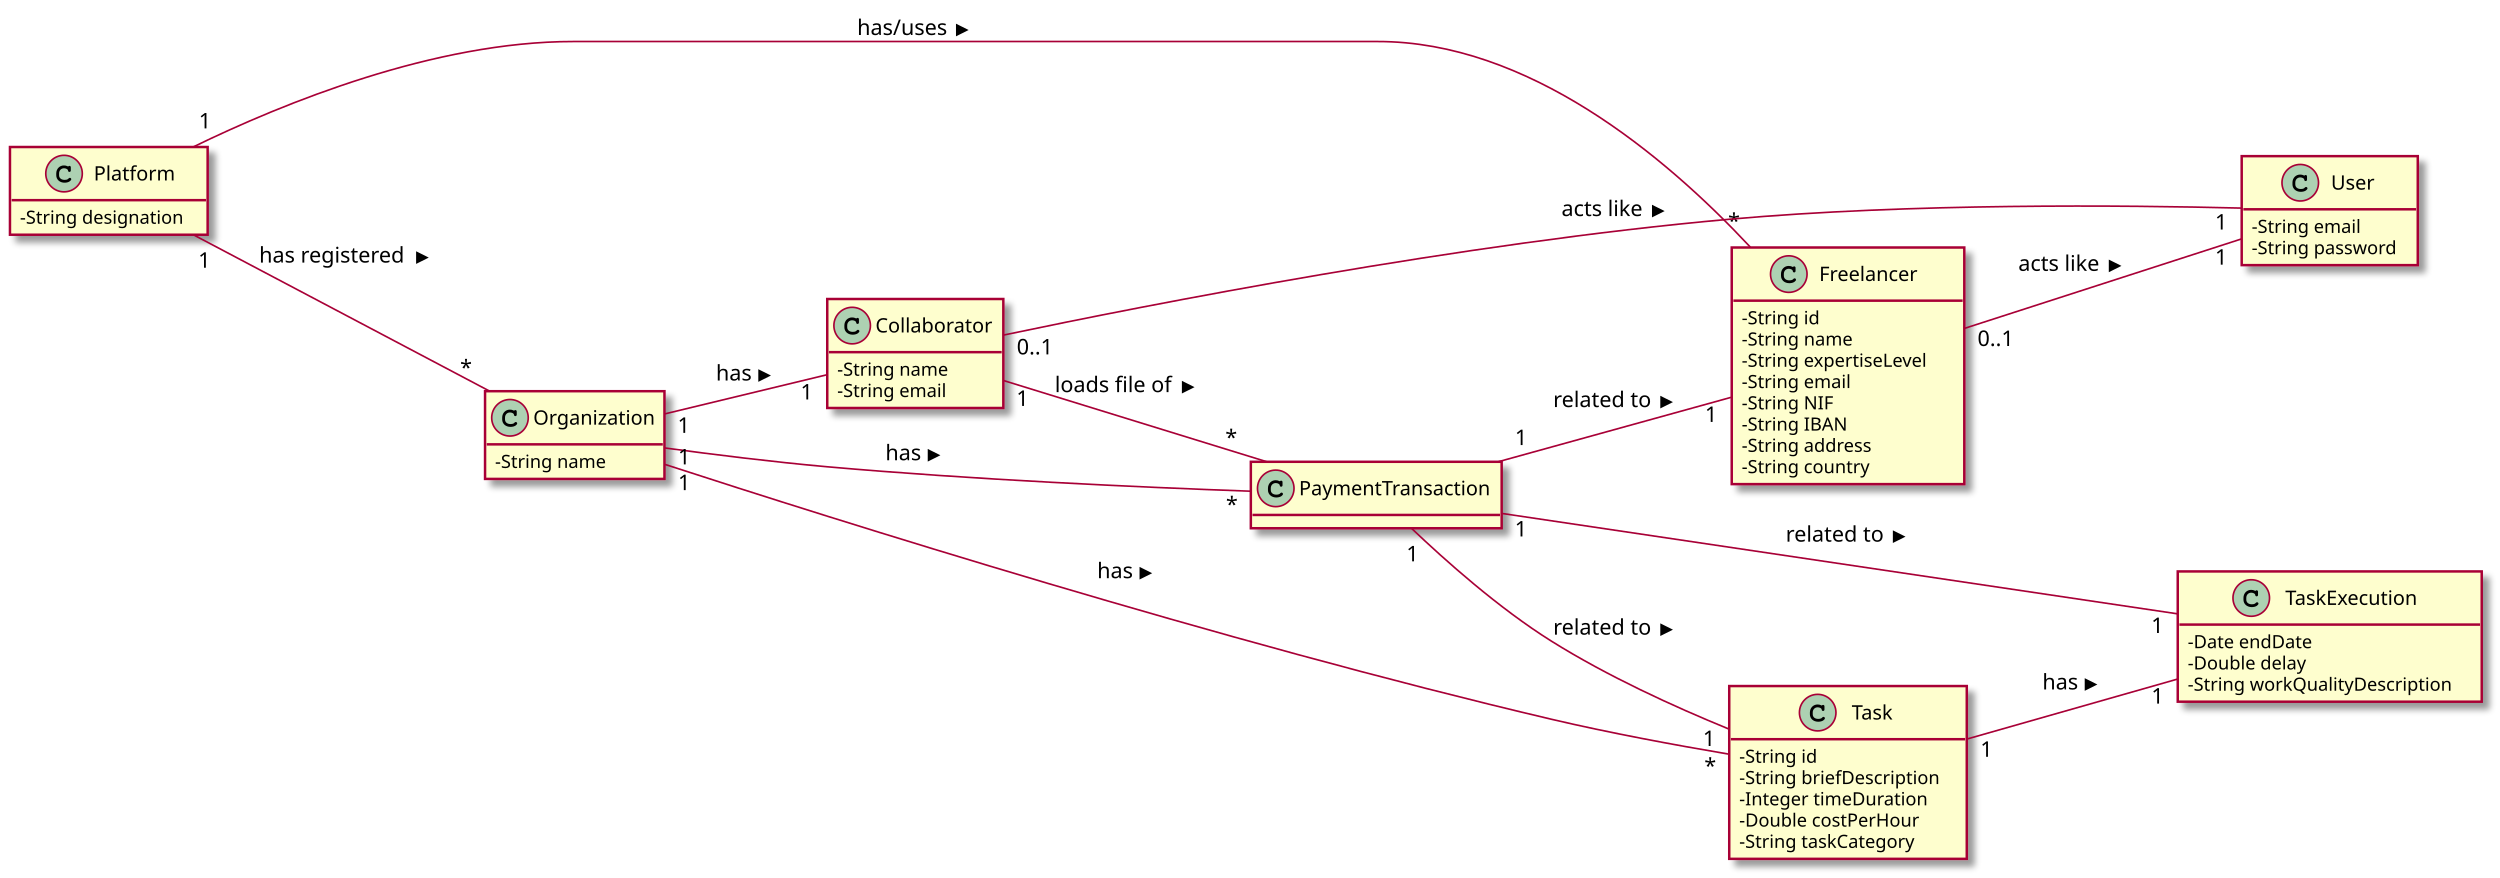
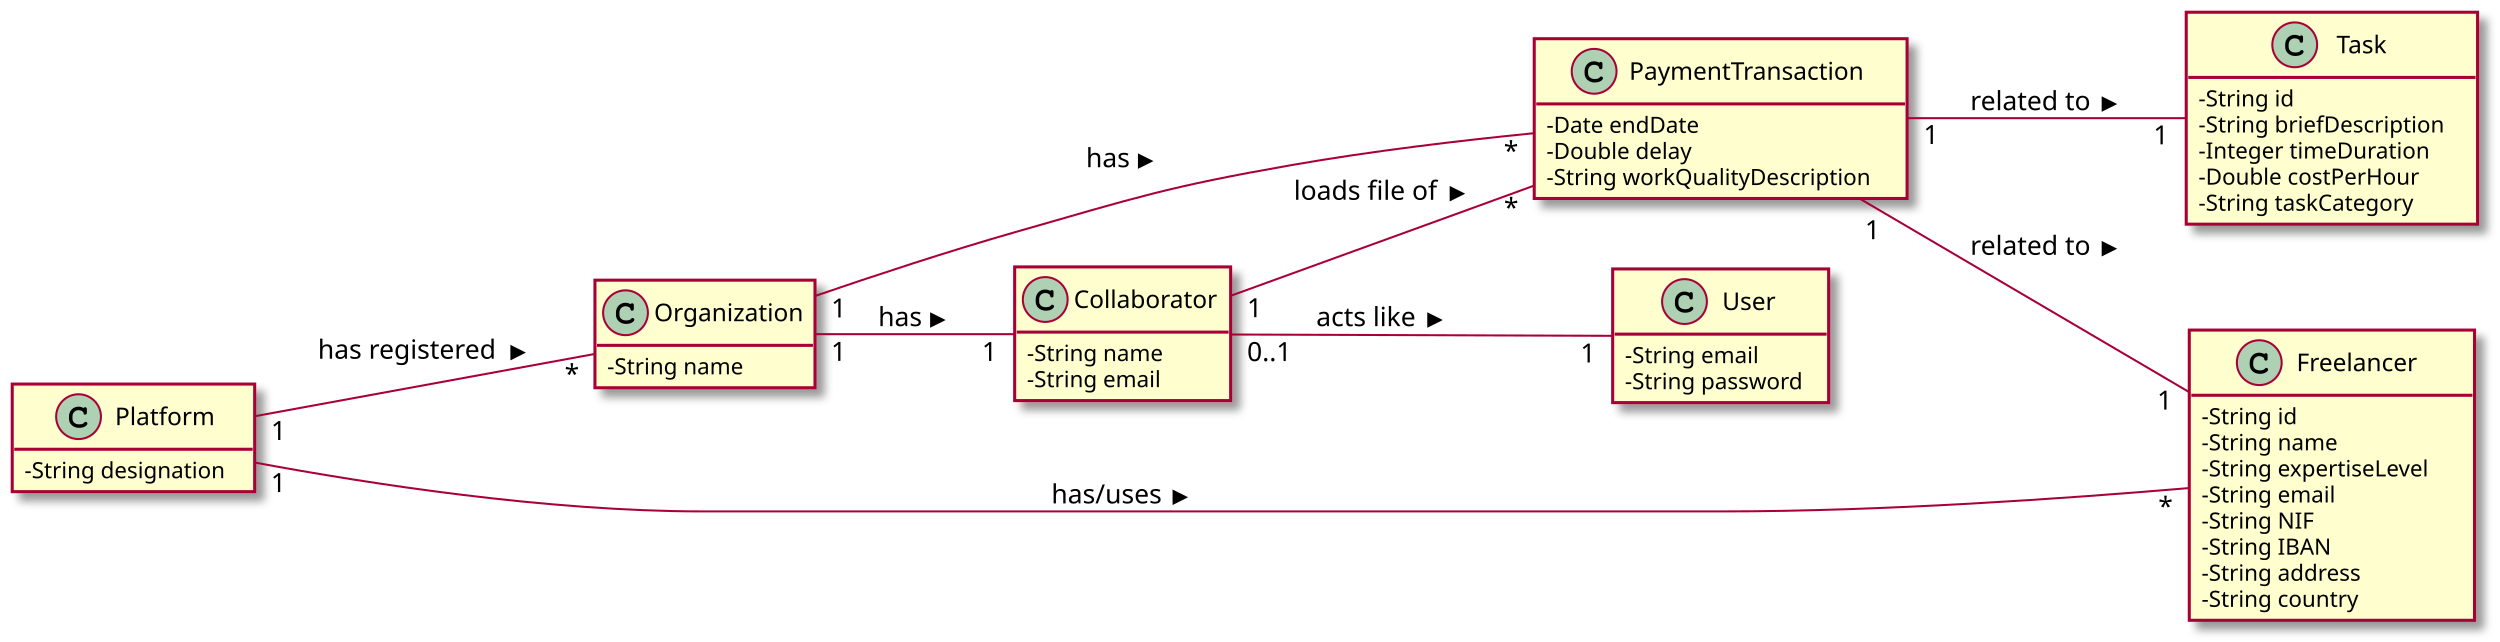
- <svg xmlns="http://www.w3.org/2000/svg" contentScriptType="application/ecmascript" contentStyleType="text/css" height="528px" preserveAspectRatio="none" style="width:1505px;height:528px;" version="1.1" viewBox="0 0 1505 528" width="1505px" zoomAndPan="magnify">
+ <svg xmlns="http://www.w3.org/2000/svg" contentScriptType="application/ecmascript" contentStyleType="text/css" height="315px" preserveAspectRatio="none" style="width:1227px;height:315px;" version="1.1" viewBox="0 0 1227 315" width="1227px" zoomAndPan="magnify">
  <defs>
-     <filter height="300%" id="f61imd6grebjj" width="300%" x="-1" y="-1">
+     <filter height="300%" id="fyzm5x96zbvoa" width="300%" x="-1" y="-1">
      <feGaussianBlur result="blurOut" stdDeviation="2.0" />
      <feColorMatrix in="blurOut" result="blurOut2" type="matrix" values="0 0 0 0 0 0 0 0 0 0 0 0 0 0 0 0 0 0 .4 0" />
      <feOffset dx="4.0" dy="4.0" in="blurOut2" result="blurOut3" />
      <feBlend in="SourceGraphic" in2="blurOut3" mode="normal" />
    </filter>
  </defs>
  <g>
-     <rect fill="#FEFECE" filter="url(#f61imd6grebjj)" height="52.805" id="Platform" style="stroke: #A80036; stroke-width: 1.5;" width="119" x="6" y="88.5" />
-     <ellipse cx="38.55" cy="104.5" fill="#ADD1B2" rx="11" ry="11" style="stroke: #A80036; stroke-width: 1.0;" />
-     <path d="M40.894,100.172 C39.956,99.734 39.362,99.594 38.487,99.594 C35.862,99.594 33.862,101.672 33.862,104.391 L33.862,105.516 C33.862,108.094 35.972,109.984 38.862,109.984 C40.081,109.984 41.237,109.688 41.987,109.141 C42.566,108.734 42.894,108.281 42.894,107.891 C42.894,107.438 42.503,107.047 42.034,107.047 C41.816,107.047 41.612,107.125 41.425,107.312 C40.972,107.797 40.972,107.797 40.784,107.891 C40.362,108.156 39.675,108.281 38.909,108.281 C36.862,108.281 35.566,107.188 35.566,105.484 L35.566,104.391 C35.566,102.609 36.816,101.297 38.55,101.297 C39.128,101.297 39.737,101.453 40.206,101.703 C40.691,101.984 40.862,102.203 40.956,102.609 C41.019,103.016 41.05,103.141 41.191,103.266 C41.331,103.406 41.566,103.516 41.784,103.516 C42.05,103.516 42.316,103.375 42.487,103.156 C42.597,103 42.628,102.812 42.628,102.391 L42.628,100.969 C42.628,100.531 42.612,100.406 42.519,100.25 C42.362,99.984 42.081,99.844 41.784,99.844 C41.487,99.844 41.284,99.938 41.066,100.25 L40.894,100.172 Z " />
-     <text fill="#000000" font-family="sans-serif" font-size="12" lengthAdjust="spacingAndGlyphs" textLength="48" x="56.45" y="108.654">Platform</text>
-     <line style="stroke: #A80036; stroke-width: 1.5;" x1="7" x2="124" y1="120.5" y2="120.5" />
-     <text fill="#000000" font-family="sans-serif" font-size="11" lengthAdjust="spacingAndGlyphs" textLength="107" x="12" y="134.71">-String designation</text>
-     <rect fill="#FEFECE" filter="url(#f61imd6grebjj)" height="52.805" id="Organization" style="stroke: #A80036; stroke-width: 1.5;" width="108" x="292" y="235.5" />
-     <ellipse cx="307" cy="251.5" fill="#ADD1B2" rx="11" ry="11" style="stroke: #A80036; stroke-width: 1.0;" />
-     <path d="M309.344,247.172 C308.406,246.734 307.812,246.594 306.938,246.594 C304.312,246.594 302.312,248.672 302.312,251.391 L302.312,252.516 C302.312,255.094 304.422,256.984 307.312,256.984 C308.531,256.984 309.688,256.688 310.438,256.141 C311.016,255.734 311.344,255.281 311.344,254.891 C311.344,254.438 310.953,254.047 310.484,254.047 C310.266,254.047 310.062,254.125 309.875,254.312 C309.422,254.797 309.422,254.797 309.234,254.891 C308.812,255.156 308.125,255.281 307.359,255.281 C305.312,255.281 304.016,254.188 304.016,252.484 L304.016,251.391 C304.016,249.609 305.266,248.297 307,248.297 C307.578,248.297 308.188,248.453 308.656,248.703 C309.141,248.984 309.312,249.203 309.406,249.609 C309.469,250.016 309.5,250.141 309.641,250.266 C309.781,250.406 310.016,250.516 310.234,250.516 C310.5,250.516 310.766,250.375 310.938,250.156 C311.047,250 311.078,249.812 311.078,249.391 L311.078,247.969 C311.078,247.531 311.062,247.406 310.969,247.25 C310.812,246.984 310.531,246.844 310.234,246.844 C309.938,246.844 309.734,246.938 309.516,247.25 L309.344,247.172 Z " />
-     <text fill="#000000" font-family="sans-serif" font-size="12" lengthAdjust="spacingAndGlyphs" textLength="76" x="321" y="255.654">Organization</text>
-     <line style="stroke: #A80036; stroke-width: 1.5;" x1="293" x2="399" y1="267.5" y2="267.5" />
-     <text fill="#000000" font-family="sans-serif" font-size="11" lengthAdjust="spacingAndGlyphs" textLength="74" x="298" y="281.71">-String name</text>
-     <rect fill="#FEFECE" filter="url(#f61imd6grebjj)" height="65.609" id="Collaborator" style="stroke: #A80036; stroke-width: 1.5;" width="106" x="498" y="180" />
-     <ellipse cx="513" cy="196" fill="#ADD1B2" rx="11" ry="11" style="stroke: #A80036; stroke-width: 1.0;" />
-     <path d="M515.344,191.672 C514.406,191.234 513.812,191.094 512.938,191.094 C510.312,191.094 508.312,193.172 508.312,195.891 L508.312,197.016 C508.312,199.594 510.422,201.484 513.312,201.484 C514.531,201.484 515.688,201.188 516.438,200.641 C517.016,200.234 517.344,199.781 517.344,199.391 C517.344,198.938 516.953,198.547 516.484,198.547 C516.266,198.547 516.062,198.625 515.875,198.812 C515.422,199.297 515.422,199.297 515.234,199.391 C514.812,199.656 514.125,199.781 513.359,199.781 C511.312,199.781 510.016,198.688 510.016,196.984 L510.016,195.891 C510.016,194.109 511.266,192.797 513,192.797 C513.578,192.797 514.188,192.953 514.656,193.203 C515.141,193.484 515.312,193.703 515.406,194.109 C515.469,194.516 515.5,194.641 515.641,194.766 C515.781,194.906 516.016,195.016 516.234,195.016 C516.5,195.016 516.766,194.875 516.938,194.656 C517.047,194.5 517.078,194.312 517.078,193.891 L517.078,192.469 C517.078,192.031 517.062,191.906 516.969,191.75 C516.812,191.484 516.531,191.344 516.234,191.344 C515.938,191.344 515.734,191.438 515.516,191.75 L515.344,191.672 Z " />
-     <text fill="#000000" font-family="sans-serif" font-size="12" lengthAdjust="spacingAndGlyphs" textLength="74" x="527" y="200.154">Collaborator</text>
-     <line style="stroke: #A80036; stroke-width: 1.5;" x1="499" x2="603" y1="212" y2="212" />
-     <text fill="#000000" font-family="sans-serif" font-size="11" lengthAdjust="spacingAndGlyphs" textLength="74" x="504" y="226.21">-String name</text>
-     <text fill="#000000" font-family="sans-serif" font-size="11" lengthAdjust="spacingAndGlyphs" textLength="73" x="504" y="239.015">-String email</text>
-     <rect fill="#FEFECE" filter="url(#f61imd6grebjj)" height="65.609" id="User" style="stroke: #A80036; stroke-width: 1.5;" width="106" x="1349.5" y="94" />
-     <ellipse cx="1384.75" cy="110" fill="#ADD1B2" rx="11" ry="11" style="stroke: #A80036; stroke-width: 1.0;" />
-     <path d="M1387.094,105.672 C1386.156,105.234 1385.562,105.094 1384.688,105.094 C1382.062,105.094 1380.062,107.172 1380.062,109.891 L1380.062,111.016 C1380.062,113.594 1382.172,115.484 1385.062,115.484 C1386.281,115.484 1387.438,115.188 1388.188,114.641 C1388.766,114.234 1389.094,113.781 1389.094,113.391 C1389.094,112.938 1388.703,112.547 1388.234,112.547 C1388.016,112.547 1387.812,112.625 1387.625,112.812 C1387.172,113.297 1387.172,113.297 1386.984,113.391 C1386.562,113.656 1385.875,113.781 1385.109,113.781 C1383.062,113.781 1381.766,112.688 1381.766,110.984 L1381.766,109.891 C1381.766,108.109 1383.016,106.797 1384.75,106.797 C1385.328,106.797 1385.938,106.953 1386.406,107.203 C1386.891,107.484 1387.062,107.703 1387.156,108.109 C1387.219,108.516 1387.25,108.641 1387.391,108.766 C1387.531,108.906 1387.766,109.016 1387.984,109.016 C1388.25,109.016 1388.516,108.875 1388.688,108.656 C1388.797,108.5 1388.828,108.312 1388.828,107.891 L1388.828,106.469 C1388.828,106.031 1388.812,105.906 1388.719,105.75 C1388.562,105.484 1388.281,105.344 1387.984,105.344 C1387.688,105.344 1387.484,105.438 1387.266,105.75 L1387.094,105.672 Z " />
-     <text fill="#000000" font-family="sans-serif" font-size="12" lengthAdjust="spacingAndGlyphs" textLength="29" x="1403.25" y="114.154">User</text>
-     <line style="stroke: #A80036; stroke-width: 1.5;" x1="1350.5" x2="1454.5" y1="126" y2="126" />
-     <text fill="#000000" font-family="sans-serif" font-size="11" lengthAdjust="spacingAndGlyphs" textLength="73" x="1355.5" y="140.21">-String email</text>
-     <text fill="#000000" font-family="sans-serif" font-size="11" lengthAdjust="spacingAndGlyphs" textLength="94" x="1355.5" y="153.015">-String password</text>
-     <rect fill="#FEFECE" filter="url(#f61imd6grebjj)" height="142.438" id="Freelancer" style="stroke: #A80036; stroke-width: 1.5;" width="140" x="1042.5" y="149" />
-     <ellipse cx="1076.85" cy="165" fill="#ADD1B2" rx="11" ry="11" style="stroke: #A80036; stroke-width: 1.0;" />
-     <path d="M1079.194,160.672 C1078.256,160.234 1077.662,160.094 1076.787,160.094 C1074.162,160.094 1072.162,162.172 1072.162,164.891 L1072.162,166.016 C1072.162,168.594 1074.272,170.484 1077.162,170.484 C1078.381,170.484 1079.537,170.188 1080.287,169.641 C1080.866,169.234 1081.194,168.781 1081.194,168.391 C1081.194,167.938 1080.803,167.547 1080.334,167.547 C1080.116,167.547 1079.912,167.625 1079.725,167.812 C1079.272,168.297 1079.272,168.297 1079.084,168.391 C1078.662,168.656 1077.975,168.781 1077.209,168.781 C1075.162,168.781 1073.866,167.688 1073.866,165.984 L1073.866,164.891 C1073.866,163.109 1075.116,161.797 1076.85,161.797 C1077.428,161.797 1078.037,161.953 1078.506,162.203 C1078.991,162.484 1079.162,162.703 1079.256,163.109 C1079.319,163.516 1079.35,163.641 1079.491,163.766 C1079.631,163.906 1079.866,164.016 1080.084,164.016 C1080.35,164.016 1080.616,163.875 1080.787,163.656 C1080.897,163.5 1080.928,163.312 1080.928,162.891 L1080.928,161.469 C1080.928,161.031 1080.912,160.906 1080.819,160.75 C1080.662,160.484 1080.381,160.344 1080.084,160.344 C1079.787,160.344 1079.584,160.438 1079.366,160.75 L1079.194,160.672 Z " />
-     <text fill="#000000" font-family="sans-serif" font-size="12" lengthAdjust="spacingAndGlyphs" textLength="65" x="1095.15" y="169.154">Freelancer</text>
-     <line style="stroke: #A80036; stroke-width: 1.5;" x1="1043.5" x2="1181.5" y1="181" y2="181" />
-     <text fill="#000000" font-family="sans-serif" font-size="11" lengthAdjust="spacingAndGlyphs" textLength="51" x="1048.5" y="195.21">-String id</text>
-     <text fill="#000000" font-family="sans-serif" font-size="11" lengthAdjust="spacingAndGlyphs" textLength="74" x="1048.5" y="208.015">-String name</text>
-     <text fill="#000000" font-family="sans-serif" font-size="11" lengthAdjust="spacingAndGlyphs" textLength="128" x="1048.5" y="220.82">-String expertiseLevel</text>
-     <text fill="#000000" font-family="sans-serif" font-size="11" lengthAdjust="spacingAndGlyphs" textLength="73" x="1048.5" y="233.625">-String email</text>
-     <text fill="#000000" font-family="sans-serif" font-size="11" lengthAdjust="spacingAndGlyphs" textLength="58" x="1048.5" y="246.429">-String NIF</text>
-     <text fill="#000000" font-family="sans-serif" font-size="11" lengthAdjust="spacingAndGlyphs" textLength="68" x="1048.5" y="259.234">-String IBAN</text>
-     <text fill="#000000" font-family="sans-serif" font-size="11" lengthAdjust="spacingAndGlyphs" textLength="86" x="1048.5" y="272.039">-String address</text>
-     <text fill="#000000" font-family="sans-serif" font-size="11" lengthAdjust="spacingAndGlyphs" textLength="83" x="1048.5" y="284.843">-String country</text>
-     <rect fill="#FEFECE" filter="url(#f61imd6grebjj)" height="104.023" id="Task" style="stroke: #A80036; stroke-width: 1.5;" width="143" x="1041" y="413" />
-     <ellipse cx="1094.25" cy="429" fill="#ADD1B2" rx="11" ry="11" style="stroke: #A80036; stroke-width: 1.0;" />
-     <path d="M1096.594,424.672 C1095.656,424.234 1095.062,424.094 1094.188,424.094 C1091.562,424.094 1089.562,426.172 1089.562,428.891 L1089.562,430.016 C1089.562,432.594 1091.672,434.484 1094.562,434.484 C1095.781,434.484 1096.938,434.188 1097.688,433.641 C1098.266,433.234 1098.594,432.781 1098.594,432.391 C1098.594,431.938 1098.203,431.547 1097.734,431.547 C1097.516,431.547 1097.312,431.625 1097.125,431.812 C1096.672,432.297 1096.672,432.297 1096.484,432.391 C1096.062,432.656 1095.375,432.781 1094.609,432.781 C1092.562,432.781 1091.266,431.688 1091.266,429.984 L1091.266,428.891 C1091.266,427.109 1092.516,425.797 1094.25,425.797 C1094.828,425.797 1095.438,425.953 1095.906,426.203 C1096.391,426.484 1096.562,426.703 1096.656,427.109 C1096.719,427.516 1096.75,427.641 1096.891,427.766 C1097.031,427.906 1097.266,428.016 1097.484,428.016 C1097.75,428.016 1098.016,427.875 1098.188,427.656 C1098.297,427.5 1098.328,427.312 1098.328,426.891 L1098.328,425.469 C1098.328,425.031 1098.312,424.906 1098.219,424.75 C1098.062,424.484 1097.781,424.344 1097.484,424.344 C1097.188,424.344 1096.984,424.438 1096.766,424.75 L1096.594,424.672 Z " />
-     <text fill="#000000" font-family="sans-serif" font-size="12" lengthAdjust="spacingAndGlyphs" textLength="28" x="1114.75" y="433.154">Task</text>
-     <line style="stroke: #A80036; stroke-width: 1.5;" x1="1042" x2="1183" y1="445" y2="445" />
-     <text fill="#000000" font-family="sans-serif" font-size="11" lengthAdjust="spacingAndGlyphs" textLength="51" x="1047" y="459.21">-String id</text>
-     <text fill="#000000" font-family="sans-serif" font-size="11" lengthAdjust="spacingAndGlyphs" textLength="131" x="1047" y="472.015">-String briefDescription</text>
-     <text fill="#000000" font-family="sans-serif" font-size="11" lengthAdjust="spacingAndGlyphs" textLength="123" x="1047" y="484.82">-Integer timeDuration</text>
-     <text fill="#000000" font-family="sans-serif" font-size="11" lengthAdjust="spacingAndGlyphs" textLength="116" x="1047" y="497.625">-Double costPerHour</text>
-     <text fill="#000000" font-family="sans-serif" font-size="11" lengthAdjust="spacingAndGlyphs" textLength="116" x="1047" y="510.429">-String taskCategory</text>
-     <rect fill="#FEFECE" filter="url(#f61imd6grebjj)" height="78.414" id="TaskExecution" style="stroke: #A80036; stroke-width: 1.5;" width="183" x="1311" y="344" />
-     <ellipse cx="1355.25" cy="360" fill="#ADD1B2" rx="11" ry="11" style="stroke: #A80036; stroke-width: 1.0;" />
-     <path d="M1357.594,355.672 C1356.656,355.234 1356.062,355.094 1355.188,355.094 C1352.562,355.094 1350.562,357.172 1350.562,359.891 L1350.562,361.016 C1350.562,363.594 1352.672,365.484 1355.562,365.484 C1356.781,365.484 1357.938,365.188 1358.688,364.641 C1359.266,364.234 1359.594,363.781 1359.594,363.391 C1359.594,362.938 1359.203,362.547 1358.734,362.547 C1358.516,362.547 1358.312,362.625 1358.125,362.812 C1357.672,363.297 1357.672,363.297 1357.484,363.391 C1357.062,363.656 1356.375,363.781 1355.609,363.781 C1353.562,363.781 1352.266,362.688 1352.266,360.984 L1352.266,359.891 C1352.266,358.109 1353.516,356.797 1355.25,356.797 C1355.828,356.797 1356.438,356.953 1356.906,357.203 C1357.391,357.484 1357.562,357.703 1357.656,358.109 C1357.719,358.516 1357.75,358.641 1357.891,358.766 C1358.031,358.906 1358.266,359.016 1358.484,359.016 C1358.75,359.016 1359.016,358.875 1359.188,358.656 C1359.297,358.5 1359.328,358.312 1359.328,357.891 L1359.328,356.469 C1359.328,356.031 1359.312,355.906 1359.219,355.75 C1359.062,355.484 1358.781,355.344 1358.484,355.344 C1358.188,355.344 1357.984,355.438 1357.766,355.75 L1357.594,355.672 Z " />
-     <text fill="#000000" font-family="sans-serif" font-size="12" lengthAdjust="spacingAndGlyphs" textLength="86" x="1375.75" y="364.154">TaskExecution</text>
-     <line style="stroke: #A80036; stroke-width: 1.5;" x1="1312" x2="1493" y1="376" y2="376" />
-     <text fill="#000000" font-family="sans-serif" font-size="11" lengthAdjust="spacingAndGlyphs" textLength="86" x="1317" y="390.21">-Date endDate</text>
-     <text fill="#000000" font-family="sans-serif" font-size="11" lengthAdjust="spacingAndGlyphs" textLength="81" x="1317" y="403.015">-Double delay</text>
-     <text fill="#000000" font-family="sans-serif" font-size="11" lengthAdjust="spacingAndGlyphs" textLength="171" x="1317" y="415.82">-String workQualityDescription</text>
-     <rect fill="#FEFECE" filter="url(#f61imd6grebjj)" height="40" id="PaymentTransaction" style="stroke: #A80036; stroke-width: 1.5;" width="151" x="753" y="278" />
-     <ellipse cx="768" cy="294" fill="#ADD1B2" rx="11" ry="11" style="stroke: #A80036; stroke-width: 1.0;" />
-     <path d="M770.344,289.672 C769.406,289.234 768.812,289.094 767.938,289.094 C765.312,289.094 763.312,291.172 763.312,293.891 L763.312,295.016 C763.312,297.594 765.422,299.484 768.312,299.484 C769.531,299.484 770.688,299.188 771.438,298.641 C772.016,298.234 772.344,297.781 772.344,297.391 C772.344,296.938 771.953,296.547 771.484,296.547 C771.266,296.547 771.062,296.625 770.875,296.812 C770.422,297.297 770.422,297.297 770.234,297.391 C769.812,297.656 769.125,297.781 768.359,297.781 C766.312,297.781 765.016,296.688 765.016,294.984 L765.016,293.891 C765.016,292.109 766.266,290.797 768,290.797 C768.578,290.797 769.188,290.953 769.656,291.203 C770.141,291.484 770.312,291.703 770.406,292.109 C770.469,292.516 770.5,292.641 770.641,292.766 C770.781,292.906 771.016,293.016 771.234,293.016 C771.5,293.016 771.766,292.875 771.938,292.656 C772.047,292.5 772.078,292.312 772.078,291.891 L772.078,290.469 C772.078,290.031 772.062,289.906 771.969,289.75 C771.812,289.484 771.531,289.344 771.234,289.344 C770.938,289.344 770.734,289.438 770.516,289.75 L770.344,289.672 Z " />
-     <text fill="#000000" font-family="sans-serif" font-size="12" lengthAdjust="spacingAndGlyphs" textLength="119" x="782" y="298.154">PaymentTransaction</text>
-     <line style="stroke: #A80036; stroke-width: 1.5;" x1="754" x2="903" y1="310" y2="310" />
-     <path d="M116.934,141.621 C167.251,168.179 244.121,208.753 294.471,235.329 " fill="none" id="Platform-Organization" style="stroke: #A80036; stroke-width: 1.0;" />
-     <text fill="#000000" font-family="sans-serif" font-size="13" lengthAdjust="spacingAndGlyphs" textLength="92" x="156" y="158.067">has registered</text>
-     <polygon fill="#000000" points="251,152.066,257,155.066,251,158.066,251,152.066" style="stroke: #000000; stroke-width: 1.0;" />
-     <text fill="#000000" font-family="sans-serif" font-size="13" lengthAdjust="spacingAndGlyphs" textLength="8" x="119.31" y="161.188">1</text>
-     <text fill="#000000" font-family="sans-serif" font-size="13" lengthAdjust="spacingAndGlyphs" textLength="7" x="276.981" y="225.913">*</text>
-     <path d="M116.265,88.484 C170.808,61.936 261.667,25 345,25 C345,25 345,25 829.5,25 C919.529,25 1001.613,93.068 1053.71,148.773 " fill="none" id="Platform-Freelancer" style="stroke: #A80036; stroke-width: 1.0;" />
-     <text fill="#000000" font-family="sans-serif" font-size="13" lengthAdjust="spacingAndGlyphs" textLength="57" x="516" y="21.067">has/uses</text>
-     <polygon fill="#000000" points="576,15.066,582,18.066,576,21.066,576,15.066" style="stroke: #000000; stroke-width: 1.0;" />
-     <text fill="#000000" font-family="sans-serif" font-size="13" lengthAdjust="spacingAndGlyphs" textLength="8" x="119.664" y="77.299">1</text>
-     <text fill="#000000" font-family="sans-serif" font-size="13" lengthAdjust="spacingAndGlyphs" textLength="7" x="1040.286" y="137.706">*</text>
-     <path d="M400.071,249.19 C430.262,241.902 467.92,232.813 497.941,225.566 " fill="none" id="Organization-Collaborator" style="stroke: #A80036; stroke-width: 1.0;" />
-     <text fill="#000000" font-family="sans-serif" font-size="13" lengthAdjust="spacingAndGlyphs" textLength="23" x="431" y="229.067">has</text>
-     <polygon fill="#000000" points="457,223.066,463,226.066,457,229.066,457,223.066" style="stroke: #000000; stroke-width: 1.0;" />
-     <text fill="#000000" font-family="sans-serif" font-size="13" lengthAdjust="spacingAndGlyphs" textLength="8" x="407.874" y="260.565">1</text>
-     <text fill="#000000" font-family="sans-serif" font-size="13" lengthAdjust="spacingAndGlyphs" textLength="8" x="481.917" y="240.492">1</text>
-     <path d="M400.318,279.582 C502.812,312.921 734.834,386.174 934,433 C968.901,441.206 1008.09,448.473 1040.75,453.999 " fill="none" id="Organization-Task" style="stroke: #A80036; stroke-width: 1.0;" />
-     <text fill="#000000" font-family="sans-serif" font-size="13" lengthAdjust="spacingAndGlyphs" textLength="23" x="660.5" y="348.067">has</text>
-     <polygon fill="#000000" points="686.5,342.066,692.5,345.066,686.5,348.066,686.5,342.066" style="stroke: #000000; stroke-width: 1.0;" />
-     <text fill="#000000" font-family="sans-serif" font-size="13" lengthAdjust="spacingAndGlyphs" textLength="8" x="408.154" y="295.041">1</text>
-     <text fill="#000000" font-family="sans-serif" font-size="13" lengthAdjust="spacingAndGlyphs" textLength="7" x="1025.99" y="465.711">*</text>
-     <path d="M400.008,269.639 C428.917,273.561 465.365,278.109 498,281 C585.298,288.734 685.943,293.295 752.798,295.714 " fill="none" id="Organization-PaymentTransaction" style="stroke: #A80036; stroke-width: 1.0;" />
-     <text fill="#000000" font-family="sans-serif" font-size="13" lengthAdjust="spacingAndGlyphs" textLength="23" x="533" y="277.067">has</text>
-     <polygon fill="#000000" points="559,271.066,565,274.066,559,277.066,559,271.066" style="stroke: #000000; stroke-width: 1.0;" />
-     <text fill="#000000" font-family="sans-serif" font-size="13" lengthAdjust="spacingAndGlyphs" textLength="8" x="408.165" y="279.58">1</text>
-     <text fill="#000000" font-family="sans-serif" font-size="13" lengthAdjust="spacingAndGlyphs" textLength="7" x="738.002" y="308.301">*</text>
-     <path d="M604.134,201.711 C693.175,183.029 880.504,146.324 1041,132 C1150.42,122.235 1279.24,123.509 1349.44,125.276 " fill="none" id="Collaborator-User" style="stroke: #A80036; stroke-width: 1.0;" />
-     <text fill="#000000" font-family="sans-serif" font-size="13" lengthAdjust="spacingAndGlyphs" textLength="52" x="940" y="130.067">acts like</text>
-     <polygon fill="#000000" points="995,124.066,1001,127.066,995,130.066,995,124.066" style="stroke: #000000; stroke-width: 1.0;" />
-     <text fill="#000000" font-family="sans-serif" font-size="13" lengthAdjust="spacingAndGlyphs" textLength="24" x="612.072" y="213.348">0..1</text>
-     <text fill="#000000" font-family="sans-serif" font-size="13" lengthAdjust="spacingAndGlyphs" textLength="8" x="1333.416" y="138.192">1</text>
-     <path d="M1182.85,197.606 C1234.11,181.052 1302.83,158.864 1349.44,143.81 " fill="none" id="Freelancer-User" style="stroke: #A80036; stroke-width: 1.0;" />
-     <text fill="#000000" font-family="sans-serif" font-size="13" lengthAdjust="spacingAndGlyphs" textLength="52" x="1215" y="163.067">acts like</text>
-     <polygon fill="#000000" points="1270,157.066,1276,160.066,1270,163.066,1270,157.066" style="stroke: #000000; stroke-width: 1.0;" />
-     <text fill="#000000" font-family="sans-serif" font-size="13" lengthAdjust="spacingAndGlyphs" textLength="24" x="1190.442" y="208.286">0..1</text>
-     <text fill="#000000" font-family="sans-serif" font-size="13" lengthAdjust="spacingAndGlyphs" textLength="8" x="1333.416" y="159.332">1</text>
-     <path d="M604.143,229.088 C649.07,242.949 714.126,263.021 762.45,277.93 " fill="none" id="Collaborator-PaymentTransaction" style="stroke: #A80036; stroke-width: 1.0;" />
-     <text fill="#000000" font-family="sans-serif" font-size="13" lengthAdjust="spacingAndGlyphs" textLength="74" x="635" y="236.067">loads file of</text>
-     <polygon fill="#000000" points="712,230.066,718,233.066,712,236.066,712,230.066" style="stroke: #000000; stroke-width: 1.0;" />
-     <text fill="#000000" font-family="sans-serif" font-size="13" lengthAdjust="spacingAndGlyphs" textLength="8" x="611.822" y="244.36">1</text>
-     <text fill="#000000" font-family="sans-serif" font-size="13" lengthAdjust="spacingAndGlyphs" textLength="7" x="737.628" y="267.949">*</text>
-     <path d="M902.122,277.913 C945.205,265.997 999.526,250.972 1042.04,239.212 " fill="none" id="PaymentTransaction-Freelancer" style="stroke: #A80036; stroke-width: 1.0;" />
-     <text fill="#000000" font-family="sans-serif" font-size="13" lengthAdjust="spacingAndGlyphs" textLength="62" x="935" y="245.067">related to</text>
-     <polygon fill="#000000" points="1000,239.066,1006,242.066,1000,245.066,1000,239.066" style="stroke: #000000; stroke-width: 1.0;" />
-     <text fill="#000000" font-family="sans-serif" font-size="13" lengthAdjust="spacingAndGlyphs" textLength="8" x="911.963" y="267.928">1</text>
-     <text fill="#000000" font-family="sans-serif" font-size="13" lengthAdjust="spacingAndGlyphs" textLength="8" x="1026.361" y="254.018">1</text>
-     <path d="M849.752,318.073 C869.874,337.255 902.236,366.115 934,386 C967.451,406.94 1007.4,425.241 1040.92,438.941 " fill="none" id="PaymentTransaction-Task" style="stroke: #A80036; stroke-width: 1.0;" />
-     <text fill="#000000" font-family="sans-serif" font-size="13" lengthAdjust="spacingAndGlyphs" textLength="62" x="935" y="382.067">related to</text>
-     <polygon fill="#000000" points="1000,376.066,1006,379.066,1000,382.066,1000,376.066" style="stroke: #000000; stroke-width: 1.0;" />
-     <text fill="#000000" font-family="sans-serif" font-size="13" lengthAdjust="spacingAndGlyphs" textLength="8" x="846.604" y="337.913">1</text>
-     <text fill="#000000" font-family="sans-serif" font-size="13" lengthAdjust="spacingAndGlyphs" textLength="8" x="1025.126" y="449.1">1</text>
-     <path d="M904.279,309.112 C1008.75,324.637 1198.19,352.788 1310.66,369.501 " fill="none" id="PaymentTransaction-TaskExecution" style="stroke: #A80036; stroke-width: 1.0;" />
-     <text fill="#000000" font-family="sans-serif" font-size="13" lengthAdjust="spacingAndGlyphs" textLength="62" x="1075" y="326.067">related to</text>
-     <polygon fill="#000000" points="1140,320.066,1146,323.066,1140,326.066,1140,320.066" style="stroke: #000000; stroke-width: 1.0;" />
-     <text fill="#000000" font-family="sans-serif" font-size="13" lengthAdjust="spacingAndGlyphs" textLength="8" x="911.883" y="322.959">1</text>
-     <text fill="#000000" font-family="sans-serif" font-size="13" lengthAdjust="spacingAndGlyphs" textLength="8" x="1295.023" y="381.079">1</text>
-     <path d="M1184.32,444.836 C1222.46,433.976 1269.93,420.461 1310.75,408.838 " fill="none" id="Task-TaskExecution" style="stroke: #A80036; stroke-width: 1.0;" />
-     <text fill="#000000" font-family="sans-serif" font-size="13" lengthAdjust="spacingAndGlyphs" textLength="23" x="1229.5" y="415.067">has</text>
-     <polygon fill="#000000" points="1255.5,409.066,1261.5,412.066,1255.5,415.066,1255.5,409.066" style="stroke: #000000; stroke-width: 1.0;" />
-     <text fill="#000000" font-family="sans-serif" font-size="13" lengthAdjust="spacingAndGlyphs" textLength="8" x="1192.139" y="455.602">1</text>
-     <text fill="#000000" font-family="sans-serif" font-size="13" lengthAdjust="spacingAndGlyphs" textLength="8" x="1295.12" y="423.55">1</text>
+     <rect fill="#FEFECE" filter="url(#fyzm5x96zbvoa)" height="52.805" id="Platform" style="stroke: #A80036; stroke-width: 1.5;" width="119" x="6" y="188.5" />
+     <ellipse cx="38.55" cy="204.5" fill="#ADD1B2" rx="11" ry="11" style="stroke: #A80036; stroke-width: 1.0;" />
+     <path d="M40.894,200.172 C39.956,199.734 39.362,199.594 38.487,199.594 C35.862,199.594 33.862,201.672 33.862,204.391 L33.862,205.516 C33.862,208.094 35.972,209.984 38.862,209.984 C40.081,209.984 41.237,209.688 41.987,209.141 C42.566,208.734 42.894,208.281 42.894,207.891 C42.894,207.438 42.503,207.047 42.034,207.047 C41.816,207.047 41.612,207.125 41.425,207.312 C40.972,207.797 40.972,207.797 40.784,207.891 C40.362,208.156 39.675,208.281 38.909,208.281 C36.862,208.281 35.566,207.188 35.566,205.484 L35.566,204.391 C35.566,202.609 36.816,201.297 38.55,201.297 C39.128,201.297 39.737,201.453 40.206,201.703 C40.691,201.984 40.862,202.203 40.956,202.609 C41.019,203.016 41.05,203.141 41.191,203.266 C41.331,203.406 41.566,203.516 41.784,203.516 C42.05,203.516 42.316,203.375 42.487,203.156 C42.597,203 42.628,202.812 42.628,202.391 L42.628,200.969 C42.628,200.531 42.612,200.406 42.519,200.25 C42.362,199.984 42.081,199.844 41.784,199.844 C41.487,199.844 41.284,199.938 41.066,200.25 L40.894,200.172 Z " />
+     <text fill="#000000" font-family="sans-serif" font-size="12" lengthAdjust="spacingAndGlyphs" textLength="48" x="56.45" y="208.654">Platform</text>
+     <line style="stroke: #A80036; stroke-width: 1.5;" x1="7" x2="124" y1="220.5" y2="220.5" />
+     <text fill="#000000" font-family="sans-serif" font-size="11" lengthAdjust="spacingAndGlyphs" textLength="107" x="12" y="234.71">-String designation</text>
+     <rect fill="#FEFECE" filter="url(#fyzm5x96zbvoa)" height="52.805" id="Organization" style="stroke: #A80036; stroke-width: 1.5;" width="108" x="292" y="137.5" />
+     <ellipse cx="307" cy="153.5" fill="#ADD1B2" rx="11" ry="11" style="stroke: #A80036; stroke-width: 1.0;" />
+     <path d="M309.344,149.172 C308.406,148.734 307.812,148.594 306.938,148.594 C304.312,148.594 302.312,150.672 302.312,153.391 L302.312,154.516 C302.312,157.094 304.422,158.984 307.312,158.984 C308.531,158.984 309.688,158.688 310.438,158.141 C311.016,157.734 311.344,157.281 311.344,156.891 C311.344,156.438 310.953,156.047 310.484,156.047 C310.266,156.047 310.062,156.125 309.875,156.312 C309.422,156.797 309.422,156.797 309.234,156.891 C308.812,157.156 308.125,157.281 307.359,157.281 C305.312,157.281 304.016,156.188 304.016,154.484 L304.016,153.391 C304.016,151.609 305.266,150.297 307,150.297 C307.578,150.297 308.188,150.453 308.656,150.703 C309.141,150.984 309.312,151.203 309.406,151.609 C309.469,152.016 309.5,152.141 309.641,152.266 C309.781,152.406 310.016,152.516 310.234,152.516 C310.5,152.516 310.766,152.375 310.938,152.156 C311.047,152 311.078,151.812 311.078,151.391 L311.078,149.969 C311.078,149.531 311.062,149.406 310.969,149.25 C310.812,148.984 310.531,148.844 310.234,148.844 C309.938,148.844 309.734,148.938 309.516,149.25 L309.344,149.172 Z " />
+     <text fill="#000000" font-family="sans-serif" font-size="12" lengthAdjust="spacingAndGlyphs" textLength="76" x="321" y="157.654">Organization</text>
+     <line style="stroke: #A80036; stroke-width: 1.5;" x1="293" x2="399" y1="169.5" y2="169.5" />
+     <text fill="#000000" font-family="sans-serif" font-size="11" lengthAdjust="spacingAndGlyphs" textLength="74" x="298" y="183.71">-String name</text>
+     <rect fill="#FEFECE" filter="url(#fyzm5x96zbvoa)" height="65.609" id="Collaborator" style="stroke: #A80036; stroke-width: 1.5;" width="106" x="498" y="131" />
+     <ellipse cx="513" cy="147" fill="#ADD1B2" rx="11" ry="11" style="stroke: #A80036; stroke-width: 1.0;" />
+     <path d="M515.344,142.672 C514.406,142.234 513.812,142.094 512.938,142.094 C510.312,142.094 508.312,144.172 508.312,146.891 L508.312,148.016 C508.312,150.594 510.422,152.484 513.312,152.484 C514.531,152.484 515.688,152.188 516.438,151.641 C517.016,151.234 517.344,150.781 517.344,150.391 C517.344,149.938 516.953,149.547 516.484,149.547 C516.266,149.547 516.062,149.625 515.875,149.812 C515.422,150.297 515.422,150.297 515.234,150.391 C514.812,150.656 514.125,150.781 513.359,150.781 C511.312,150.781 510.016,149.688 510.016,147.984 L510.016,146.891 C510.016,145.109 511.266,143.797 513,143.797 C513.578,143.797 514.188,143.953 514.656,144.203 C515.141,144.484 515.312,144.703 515.406,145.109 C515.469,145.516 515.5,145.641 515.641,145.766 C515.781,145.906 516.016,146.016 516.234,146.016 C516.5,146.016 516.766,145.875 516.938,145.656 C517.047,145.5 517.078,145.312 517.078,144.891 L517.078,143.469 C517.078,143.031 517.062,142.906 516.969,142.75 C516.812,142.484 516.531,142.344 516.234,142.344 C515.938,142.344 515.734,142.438 515.516,142.75 L515.344,142.672 Z " />
+     <text fill="#000000" font-family="sans-serif" font-size="12" lengthAdjust="spacingAndGlyphs" textLength="74" x="527" y="151.154">Collaborator</text>
+     <line style="stroke: #A80036; stroke-width: 1.5;" x1="499" x2="603" y1="163" y2="163" />
+     <text fill="#000000" font-family="sans-serif" font-size="11" lengthAdjust="spacingAndGlyphs" textLength="74" x="504" y="177.21">-String name</text>
+     <text fill="#000000" font-family="sans-serif" font-size="11" lengthAdjust="spacingAndGlyphs" textLength="73" x="504" y="190.015">-String email</text>
+     <rect fill="#FEFECE" filter="url(#fyzm5x96zbvoa)" height="65.609" id="User" style="stroke: #A80036; stroke-width: 1.5;" width="106" x="791.5" y="132" />
+     <ellipse cx="826.75" cy="148" fill="#ADD1B2" rx="11" ry="11" style="stroke: #A80036; stroke-width: 1.0;" />
+     <path d="M829.094,143.672 C828.156,143.234 827.562,143.094 826.688,143.094 C824.062,143.094 822.062,145.172 822.062,147.891 L822.062,149.016 C822.062,151.594 824.172,153.484 827.062,153.484 C828.281,153.484 829.438,153.188 830.188,152.641 C830.766,152.234 831.094,151.781 831.094,151.391 C831.094,150.938 830.703,150.547 830.234,150.547 C830.016,150.547 829.812,150.625 829.625,150.812 C829.172,151.297 829.172,151.297 828.984,151.391 C828.562,151.656 827.875,151.781 827.109,151.781 C825.062,151.781 823.766,150.688 823.766,148.984 L823.766,147.891 C823.766,146.109 825.016,144.797 826.75,144.797 C827.328,144.797 827.938,144.953 828.406,145.203 C828.891,145.484 829.062,145.703 829.156,146.109 C829.219,146.516 829.25,146.641 829.391,146.766 C829.531,146.906 829.766,147.016 829.984,147.016 C830.25,147.016 830.516,146.875 830.688,146.656 C830.797,146.5 830.828,146.312 830.828,145.891 L830.828,144.469 C830.828,144.031 830.812,143.906 830.719,143.75 C830.562,143.484 830.281,143.344 829.984,143.344 C829.688,143.344 829.484,143.438 829.266,143.75 L829.094,143.672 Z " />
+     <text fill="#000000" font-family="sans-serif" font-size="12" lengthAdjust="spacingAndGlyphs" textLength="29" x="845.25" y="152.154">User</text>
+     <line style="stroke: #A80036; stroke-width: 1.5;" x1="792.5" x2="896.5" y1="164" y2="164" />
+     <text fill="#000000" font-family="sans-serif" font-size="11" lengthAdjust="spacingAndGlyphs" textLength="73" x="797.5" y="178.21">-String email</text>
+     <text fill="#000000" font-family="sans-serif" font-size="11" lengthAdjust="spacingAndGlyphs" textLength="94" x="797.5" y="191.015">-String password</text>
+     <rect fill="#FEFECE" filter="url(#fyzm5x96zbvoa)" height="142.438" id="Freelancer" style="stroke: #A80036; stroke-width: 1.5;" width="140" x="1074.5" y="162" />
+     <ellipse cx="1108.85" cy="178" fill="#ADD1B2" rx="11" ry="11" style="stroke: #A80036; stroke-width: 1.0;" />
+     <path d="M1111.194,173.672 C1110.256,173.234 1109.662,173.094 1108.787,173.094 C1106.162,173.094 1104.162,175.172 1104.162,177.891 L1104.162,179.016 C1104.162,181.594 1106.272,183.484 1109.162,183.484 C1110.381,183.484 1111.537,183.188 1112.287,182.641 C1112.866,182.234 1113.194,181.781 1113.194,181.391 C1113.194,180.938 1112.803,180.547 1112.334,180.547 C1112.116,180.547 1111.912,180.625 1111.725,180.812 C1111.272,181.297 1111.272,181.297 1111.084,181.391 C1110.662,181.656 1109.975,181.781 1109.209,181.781 C1107.162,181.781 1105.866,180.688 1105.866,178.984 L1105.866,177.891 C1105.866,176.109 1107.116,174.797 1108.85,174.797 C1109.428,174.797 1110.037,174.953 1110.506,175.203 C1110.991,175.484 1111.162,175.703 1111.256,176.109 C1111.319,176.516 1111.35,176.641 1111.491,176.766 C1111.631,176.906 1111.866,177.016 1112.084,177.016 C1112.35,177.016 1112.616,176.875 1112.787,176.656 C1112.897,176.5 1112.928,176.312 1112.928,175.891 L1112.928,174.469 C1112.928,174.031 1112.912,173.906 1112.819,173.75 C1112.662,173.484 1112.381,173.344 1112.084,173.344 C1111.787,173.344 1111.584,173.438 1111.366,173.75 L1111.194,173.672 Z " />
+     <text fill="#000000" font-family="sans-serif" font-size="12" lengthAdjust="spacingAndGlyphs" textLength="65" x="1127.15" y="182.154">Freelancer</text>
+     <line style="stroke: #A80036; stroke-width: 1.5;" x1="1075.5" x2="1213.5" y1="194" y2="194" />
+     <text fill="#000000" font-family="sans-serif" font-size="11" lengthAdjust="spacingAndGlyphs" textLength="51" x="1080.5" y="208.21">-String id</text>
+     <text fill="#000000" font-family="sans-serif" font-size="11" lengthAdjust="spacingAndGlyphs" textLength="74" x="1080.5" y="221.015">-String name</text>
+     <text fill="#000000" font-family="sans-serif" font-size="11" lengthAdjust="spacingAndGlyphs" textLength="128" x="1080.5" y="233.82">-String expertiseLevel</text>
+     <text fill="#000000" font-family="sans-serif" font-size="11" lengthAdjust="spacingAndGlyphs" textLength="73" x="1080.5" y="246.625">-String email</text>
+     <text fill="#000000" font-family="sans-serif" font-size="11" lengthAdjust="spacingAndGlyphs" textLength="58" x="1080.5" y="259.429">-String NIF</text>
+     <text fill="#000000" font-family="sans-serif" font-size="11" lengthAdjust="spacingAndGlyphs" textLength="68" x="1080.5" y="272.234">-String IBAN</text>
+     <text fill="#000000" font-family="sans-serif" font-size="11" lengthAdjust="spacingAndGlyphs" textLength="86" x="1080.5" y="285.039">-String address</text>
+     <text fill="#000000" font-family="sans-serif" font-size="11" lengthAdjust="spacingAndGlyphs" textLength="83" x="1080.5" y="297.843">-String country</text>
+     <rect fill="#FEFECE" filter="url(#fyzm5x96zbvoa)" height="104.023" id="Task" style="stroke: #A80036; stroke-width: 1.5;" width="143" x="1073" y="6" />
+     <ellipse cx="1126.25" cy="22" fill="#ADD1B2" rx="11" ry="11" style="stroke: #A80036; stroke-width: 1.0;" />
+     <path d="M1128.594,17.672 C1127.656,17.234 1127.062,17.094 1126.188,17.094 C1123.562,17.094 1121.562,19.172 1121.562,21.891 L1121.562,23.016 C1121.562,25.594 1123.672,27.484 1126.562,27.484 C1127.781,27.484 1128.938,27.188 1129.688,26.641 C1130.266,26.234 1130.594,25.781 1130.594,25.391 C1130.594,24.938 1130.203,24.547 1129.734,24.547 C1129.516,24.547 1129.312,24.625 1129.125,24.812 C1128.672,25.297 1128.672,25.297 1128.484,25.391 C1128.062,25.656 1127.375,25.781 1126.609,25.781 C1124.562,25.781 1123.266,24.688 1123.266,22.984 L1123.266,21.891 C1123.266,20.109 1124.516,18.797 1126.25,18.797 C1126.828,18.797 1127.438,18.953 1127.906,19.203 C1128.391,19.484 1128.562,19.703 1128.656,20.109 C1128.719,20.516 1128.75,20.641 1128.891,20.766 C1129.031,20.906 1129.266,21.016 1129.484,21.016 C1129.75,21.016 1130.016,20.875 1130.188,20.656 C1130.297,20.5 1130.328,20.312 1130.328,19.891 L1130.328,18.469 C1130.328,18.031 1130.312,17.906 1130.219,17.75 C1130.062,17.484 1129.781,17.344 1129.484,17.344 C1129.188,17.344 1128.984,17.438 1128.766,17.75 L1128.594,17.672 Z " />
+     <text fill="#000000" font-family="sans-serif" font-size="12" lengthAdjust="spacingAndGlyphs" textLength="28" x="1146.75" y="26.154">Task</text>
+     <line style="stroke: #A80036; stroke-width: 1.5;" x1="1074" x2="1215" y1="38" y2="38" />
+     <text fill="#000000" font-family="sans-serif" font-size="11" lengthAdjust="spacingAndGlyphs" textLength="51" x="1079" y="52.21">-String id</text>
+     <text fill="#000000" font-family="sans-serif" font-size="11" lengthAdjust="spacingAndGlyphs" textLength="131" x="1079" y="65.015">-String briefDescription</text>
+     <text fill="#000000" font-family="sans-serif" font-size="11" lengthAdjust="spacingAndGlyphs" textLength="123" x="1079" y="77.82">-Integer timeDuration</text>
+     <text fill="#000000" font-family="sans-serif" font-size="11" lengthAdjust="spacingAndGlyphs" textLength="116" x="1079" y="90.624">-Double costPerHour</text>
+     <text fill="#000000" font-family="sans-serif" font-size="11" lengthAdjust="spacingAndGlyphs" textLength="116" x="1079" y="103.429">-String taskCategory</text>
+     <rect fill="#FEFECE" filter="url(#fyzm5x96zbvoa)" height="78.414" id="PaymentTransaction" style="stroke: #A80036; stroke-width: 1.5;" width="183" x="753" y="19" />
+     <ellipse cx="782.4" cy="35" fill="#ADD1B2" rx="11" ry="11" style="stroke: #A80036; stroke-width: 1.0;" />
+     <path d="M784.744,30.672 C783.806,30.234 783.212,30.094 782.337,30.094 C779.712,30.094 777.712,32.172 777.712,34.891 L777.712,36.016 C777.712,38.594 779.822,40.484 782.712,40.484 C783.931,40.484 785.087,40.188 785.837,39.641 C786.416,39.234 786.744,38.781 786.744,38.391 C786.744,37.938 786.353,37.547 785.884,37.547 C785.666,37.547 785.462,37.625 785.275,37.812 C784.822,38.297 784.822,38.297 784.634,38.391 C784.212,38.656 783.525,38.781 782.759,38.781 C780.712,38.781 779.416,37.688 779.416,35.984 L779.416,34.891 C779.416,33.109 780.666,31.797 782.4,31.797 C782.978,31.797 783.587,31.953 784.056,32.203 C784.541,32.484 784.712,32.703 784.806,33.109 C784.869,33.516 784.9,33.641 785.041,33.766 C785.181,33.906 785.416,34.016 785.634,34.016 C785.9,34.016 786.166,33.875 786.337,33.656 C786.447,33.5 786.478,33.312 786.478,32.891 L786.478,31.469 C786.478,31.031 786.462,30.906 786.369,30.75 C786.212,30.484 785.931,30.344 785.634,30.344 C785.337,30.344 785.134,30.438 784.916,30.75 L784.744,30.672 Z " />
+     <text fill="#000000" font-family="sans-serif" font-size="12" lengthAdjust="spacingAndGlyphs" textLength="119" x="799.6" y="39.154">PaymentTransaction</text>
+     <line style="stroke: #A80036; stroke-width: 1.5;" x1="754" x2="935" y1="51" y2="51" />
+     <text fill="#000000" font-family="sans-serif" font-size="11" lengthAdjust="spacingAndGlyphs" textLength="86" x="759" y="65.21">-Date endDate</text>
+     <text fill="#000000" font-family="sans-serif" font-size="11" lengthAdjust="spacingAndGlyphs" textLength="81" x="759" y="78.015">-Double delay</text>
+     <text fill="#000000" font-family="sans-serif" font-size="11" lengthAdjust="spacingAndGlyphs" textLength="171" x="759" y="90.82">-String workQualityDescription</text>
+     <path d="M125.222,204.246 C174.375,195.245 243.924,182.509 291.542,173.789 " fill="none" id="Platform-Organization" style="stroke: #A80036; stroke-width: 1.0;" />
+     <text fill="#000000" font-family="sans-serif" font-size="13" lengthAdjust="spacingAndGlyphs" textLength="92" x="156" y="176.067">has registered</text>
+     <polygon fill="#000000" points="251,170.066,257,173.066,251,176.066,251,170.066" style="stroke: #000000; stroke-width: 1.0;" />
+     <text fill="#000000" font-family="sans-serif" font-size="13" lengthAdjust="spacingAndGlyphs" textLength="8" x="132.988" y="215.937">1</text>
+     <text fill="#000000" font-family="sans-serif" font-size="13" lengthAdjust="spacingAndGlyphs" textLength="7" x="277.116" y="188.092">*</text>
+     <path d="M125.164,227.037 C181.33,237.503 268.58,251 345,251 C345,251 345,251 845.5,251 C924.023,251 1013.97,244.696 1074.33,239.549 " fill="none" id="Platform-Freelancer" style="stroke: #A80036; stroke-width: 1.0;" />
+     <text fill="#000000" font-family="sans-serif" font-size="13" lengthAdjust="spacingAndGlyphs" textLength="57" x="516" y="247.067">has/uses</text>
+     <polygon fill="#000000" points="576,241.066,582,244.066,576,247.066,576,241.066" style="stroke: #000000; stroke-width: 1.0;" />
+     <text fill="#000000" font-family="sans-serif" font-size="13" lengthAdjust="spacingAndGlyphs" textLength="8" x="132.923" y="241.506">1</text>
+     <text fill="#000000" font-family="sans-serif" font-size="13" lengthAdjust="spacingAndGlyphs" textLength="7" x="1059.272" y="253.136">*</text>
+     <path d="M400.071,164 C430.262,164 467.92,164 497.941,164 " fill="none" id="Organization-Collaborator" style="stroke: #A80036; stroke-width: 1.0;" />
+     <text fill="#000000" font-family="sans-serif" font-size="13" lengthAdjust="spacingAndGlyphs" textLength="23" x="431" y="160.067">has</text>
+     <polygon fill="#000000" points="457,154.066,463,157.066,457,160.066,457,154.066" style="stroke: #000000; stroke-width: 1.0;" />
+     <text fill="#000000" font-family="sans-serif" font-size="13" lengthAdjust="spacingAndGlyphs" textLength="8" x="407.874" y="177.097">1</text>
+     <text fill="#000000" font-family="sans-serif" font-size="13" lengthAdjust="spacingAndGlyphs" textLength="8" x="481.917" y="177.158">1</text>
+     <path d="M400.13,145.228 C428.918,135.356 465.213,123.389 498,114 C557.795,96.877 572.738,91.749 634,81 C672.742,74.202 715.889,69.058 752.91,65.377 " fill="none" id="Organization-PaymentTransaction" style="stroke: #A80036; stroke-width: 1.0;" />
+     <text fill="#000000" font-family="sans-serif" font-size="13" lengthAdjust="spacingAndGlyphs" textLength="23" x="533" y="82.067">has</text>
+     <polygon fill="#000000" points="559,76.066,565,79.066,559,82.066,559,76.066" style="stroke: #000000; stroke-width: 1.0;" />
+     <text fill="#000000" font-family="sans-serif" font-size="13" lengthAdjust="spacingAndGlyphs" textLength="8" x="407.941" y="155.802">1</text>
+     <text fill="#000000" font-family="sans-serif" font-size="13" lengthAdjust="spacingAndGlyphs" textLength="7" x="738.035" y="78.664">*</text>
+     <path d="M604.114,164.179 C657.009,164.36 738.437,164.64 791.346,164.821 " fill="none" id="Collaborator-User" style="stroke: #A80036; stroke-width: 1.0;" />
+     <text fill="#000000" font-family="sans-serif" font-size="13" lengthAdjust="spacingAndGlyphs" textLength="52" x="646" y="160.067">acts like</text>
+     <polygon fill="#000000" points="701,154.066,707,157.066,701,160.066,701,154.066" style="stroke: #000000; stroke-width: 1.0;" />
+     <text fill="#000000" font-family="sans-serif" font-size="13" lengthAdjust="spacingAndGlyphs" textLength="24" x="612.05" y="177.214">0..1</text>
+     <text fill="#000000" font-family="sans-serif" font-size="13" lengthAdjust="spacingAndGlyphs" textLength="8" x="775.666" y="177.907">1</text>
+     <path d="M604.021,145.173 C637.912,132.899 683.087,116.523 723,102 C732.627,98.497 742.685,94.832 752.709,91.177 " fill="none" id="Collaborator-PaymentTransaction" style="stroke: #A80036; stroke-width: 1.0;" />
+     <text fill="#000000" font-family="sans-serif" font-size="13" lengthAdjust="spacingAndGlyphs" textLength="74" x="635" y="98.067">loads file of</text>
+     <polygon fill="#000000" points="712,92.066,718,95.066,712,98.066,712,92.066" style="stroke: #000000; stroke-width: 1.0;" />
+     <text fill="#000000" font-family="sans-serif" font-size="13" lengthAdjust="spacingAndGlyphs" textLength="8" x="612.04" y="155.684">1</text>
+     <text fill="#000000" font-family="sans-serif" font-size="13" lengthAdjust="spacingAndGlyphs" textLength="7" x="738.115" y="106.474">*</text>
+     <path d="M912.006,97.056 C960.294,125.413 1025.46,163.682 1074.35,192.392 " fill="none" id="PaymentTransaction-Freelancer" style="stroke: #A80036; stroke-width: 1.0;" />
+     <text fill="#000000" font-family="sans-serif" font-size="13" lengthAdjust="spacingAndGlyphs" textLength="62" x="967" y="125.067">related to</text>
+     <polygon fill="#000000" points="1032,119.066,1038,122.066,1032,125.066,1032,119.066" style="stroke: #000000; stroke-width: 1.0;" />
+     <text fill="#000000" font-family="sans-serif" font-size="13" lengthAdjust="spacingAndGlyphs" textLength="8" x="915.318" y="117.391">1</text>
+     <text fill="#000000" font-family="sans-serif" font-size="13" lengthAdjust="spacingAndGlyphs" textLength="8" x="1058.703" y="201.029">1</text>
+     <path d="M936.124,58 C979.96,58 1031.8,58 1072.69,58 " fill="none" id="PaymentTransaction-Task" style="stroke: #A80036; stroke-width: 1.0;" />
+     <text fill="#000000" font-family="sans-serif" font-size="13" lengthAdjust="spacingAndGlyphs" textLength="62" x="967" y="54.067">related to</text>
+     <polygon fill="#000000" points="1032,48.066,1038,51.066,1032,54.066,1032,48.066" style="stroke: #000000; stroke-width: 1.0;" />
+     <text fill="#000000" font-family="sans-serif" font-size="13" lengthAdjust="spacingAndGlyphs" textLength="8" x="944.043" y="70.676">1</text>
+     <text fill="#000000" font-family="sans-serif" font-size="13" lengthAdjust="spacingAndGlyphs" textLength="8" x="1056.872" y="70.846">1</text>
  </g>
</svg>
